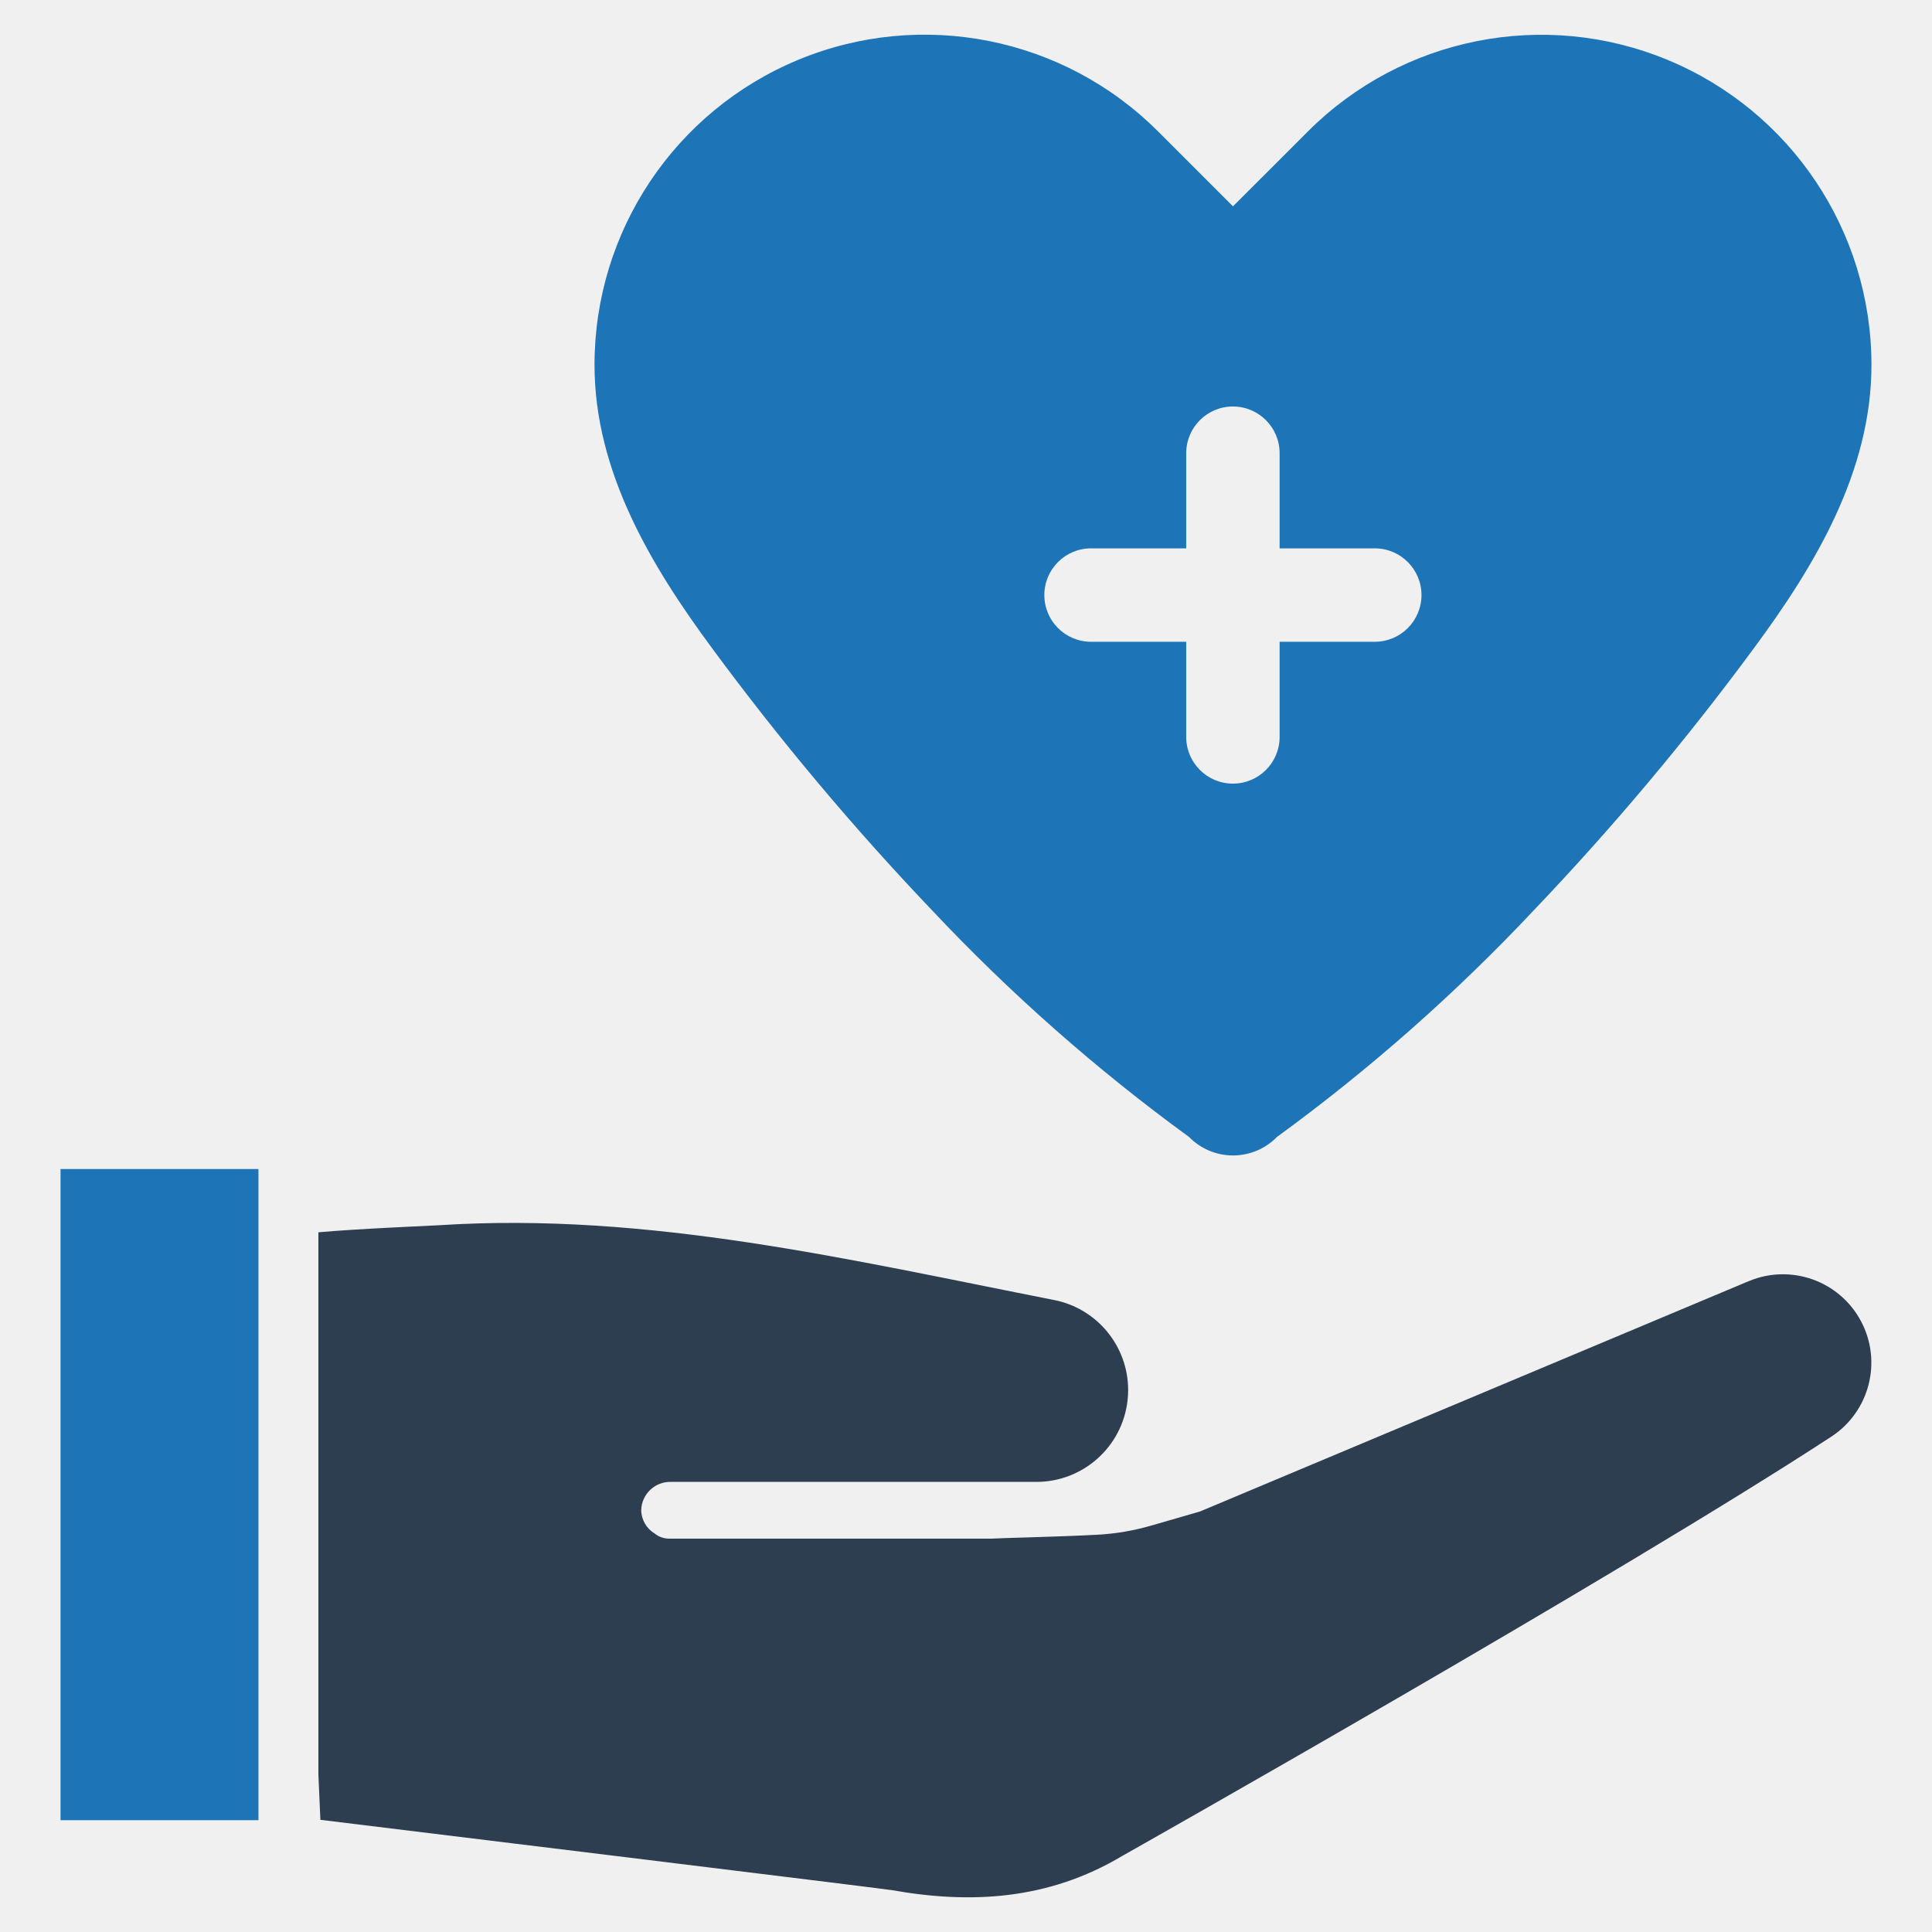
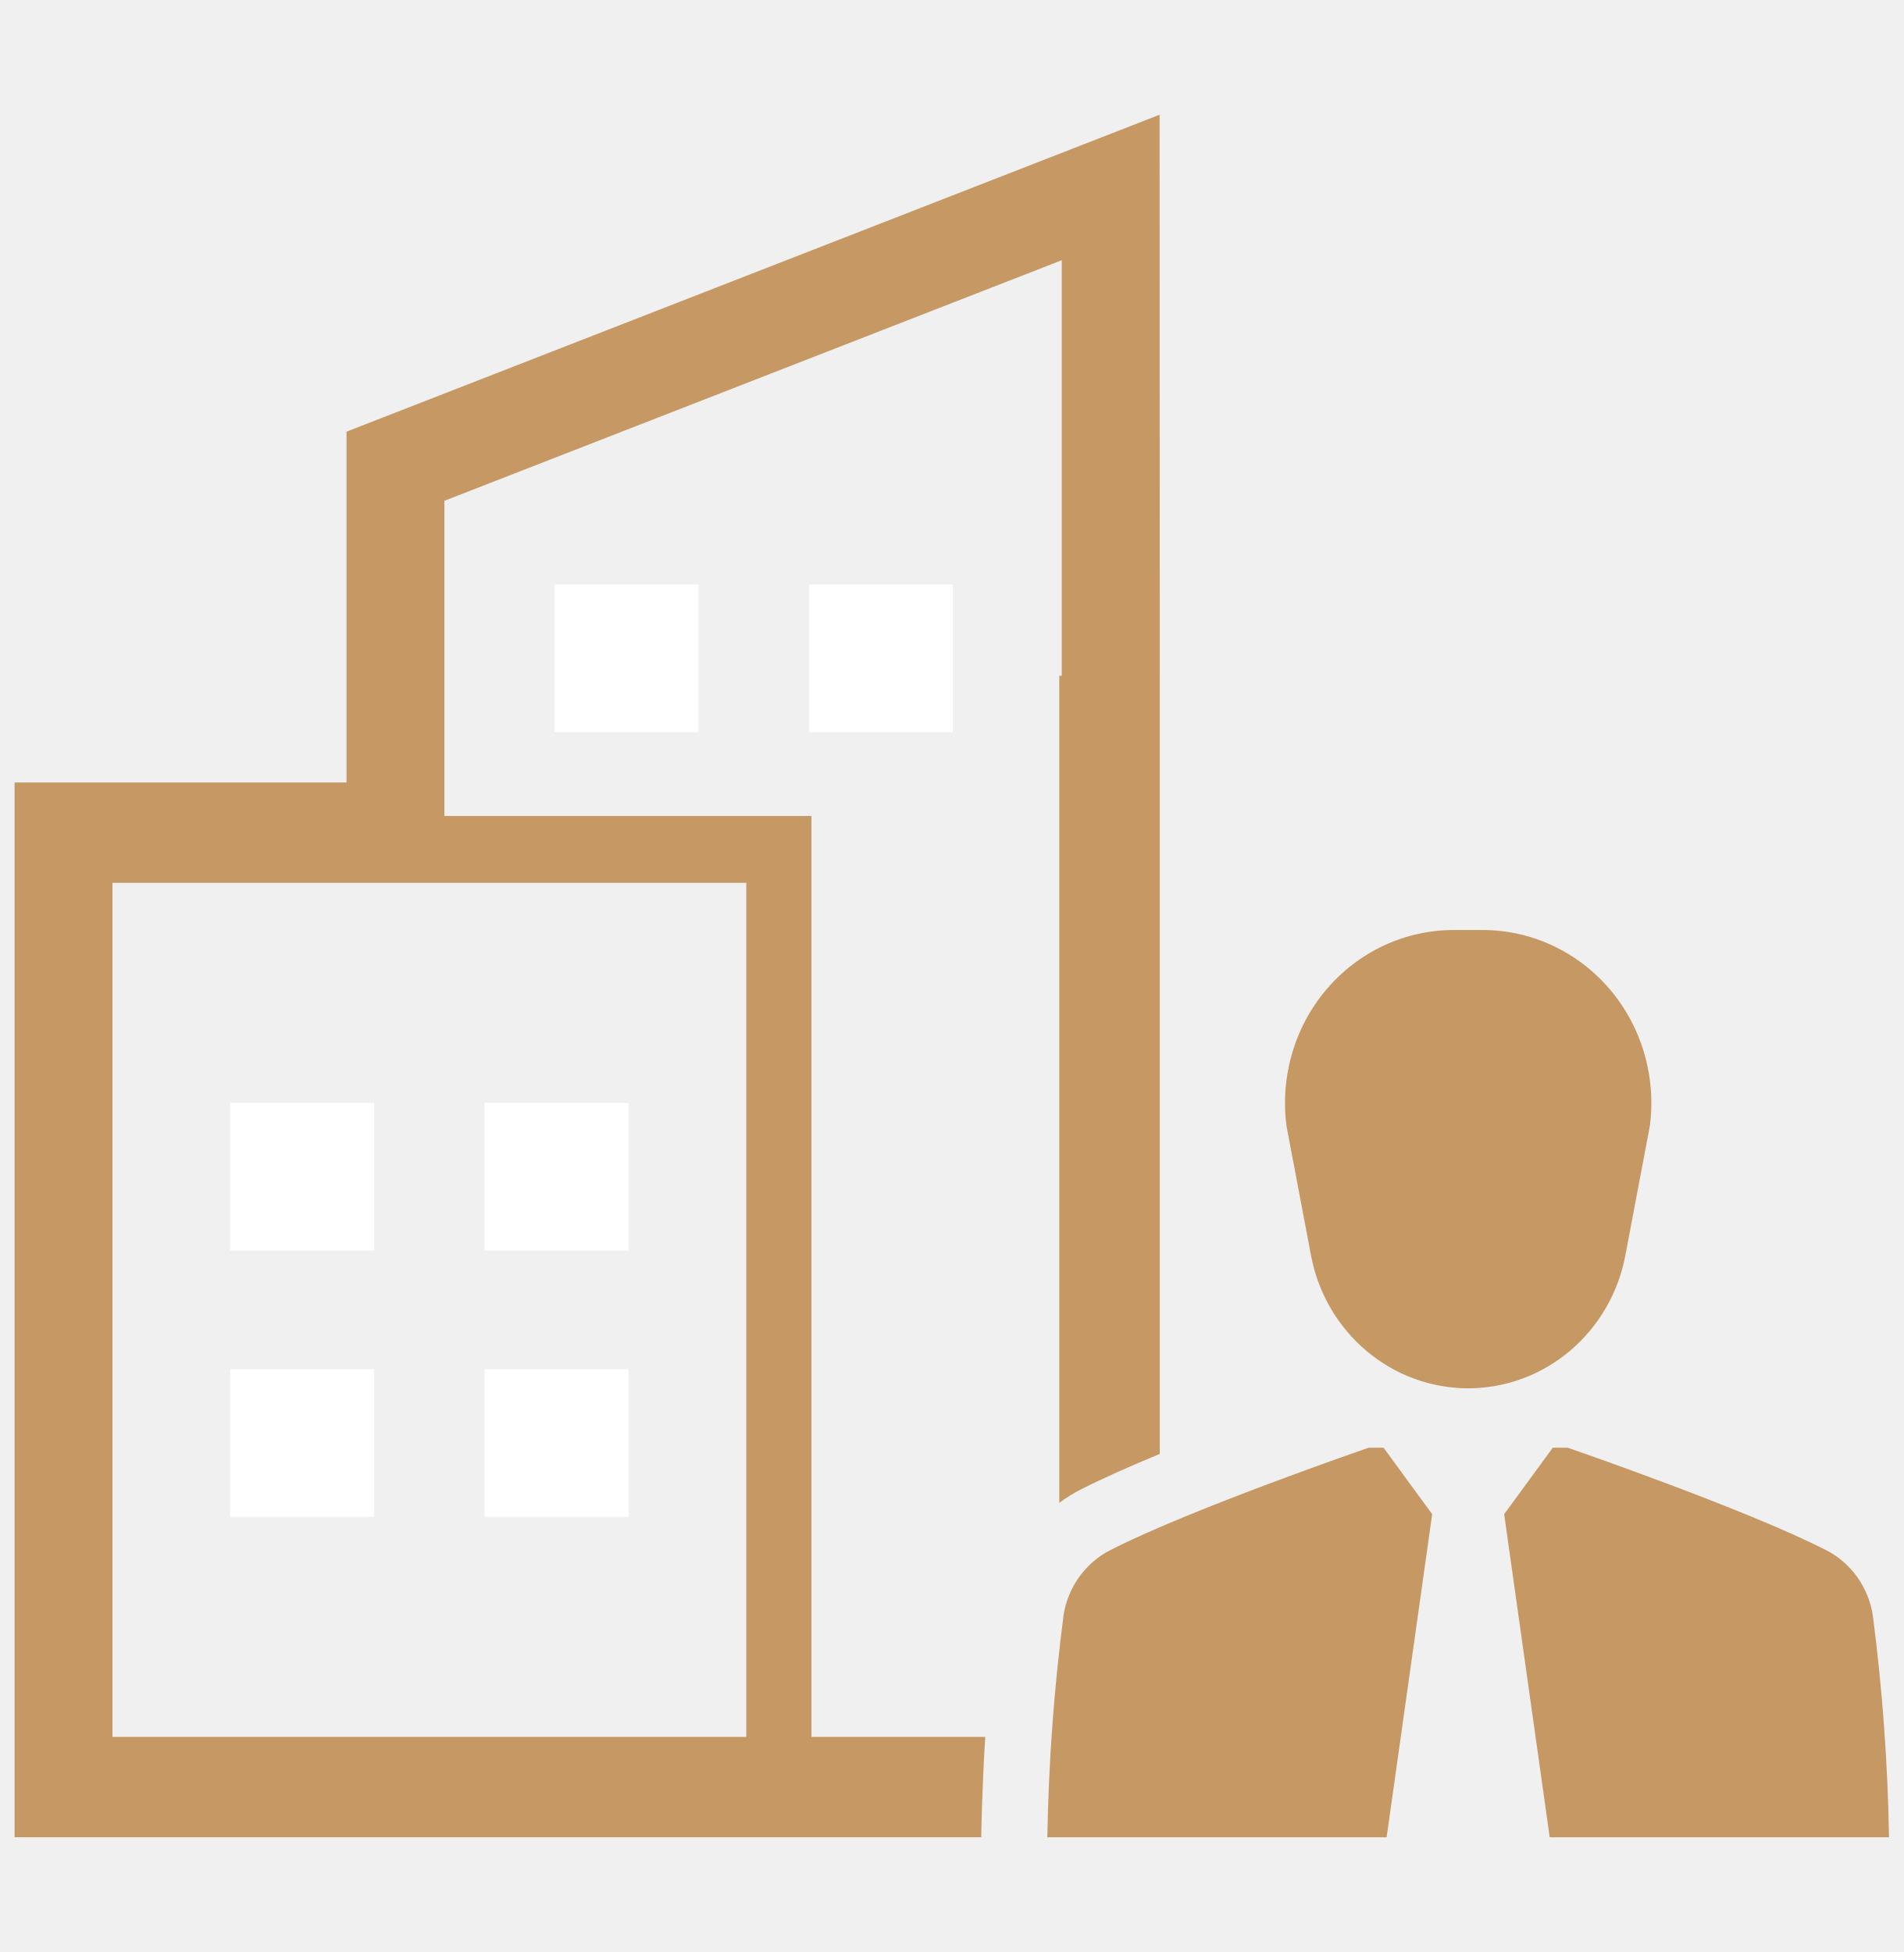
- <svg xmlns="http://www.w3.org/2000/svg" id="Layer_1" data-name="Layer 1" viewBox="0 0 128 128">
-   <defs>
-     <style>.cls-1{fill:#1d75b8;}.cls-2{fill:#2d3e50;}</style>
-   </defs>
-   <path class="cls-1" d="M61.728,60.286A121.968,121.968,0,0,0,78.776,75.327a4.074,4.074,0,0,0,5.825,0,121.89,121.89,0,0,0,17.039-15.041,179.105,179.105,0,0,0,14.535-17.306c4.076-5.505,7.814-11.747,7.814-18.806A21.874,21.874,0,0,0,86.652,8.707L81.688,13.67,76.725,8.707A21.869,21.869,0,0,0,39.388,24.174c0,7.059,3.738,13.301,7.814,18.806A179.014,179.014,0,0,0,61.728,60.286ZM72.285,36.33h6.304v-6.304a3.094,3.094,0,0,1,6.189,0v6.304h6.304a3.094,3.094,0,0,1,0,6.189h-6.304v6.304a3.094,3.094,0,1,1-6.189,0v-6.304H72.285a3.094,3.094,0,0,1,0-6.189Z" />
-   <path class="cls-2" d="M115.867,84.875,79.502,100.14l-3.241.937a15.875,15.875,0,0,1-3.535.602c-2.598.14-6.383.215-7.039.26H44.331a1.531,1.531,0,0,1-.957-.338,1.845,1.845,0,0,1-.892-1.559,1.923,1.923,0,0,1,1.979-1.863H68.662a6.078,6.078,0,0,0,6.037-5.36,5.598,5.598,0,0,0,.044-.721,6.082,6.082,0,0,0-4.906-5.969c-13.51-2.656-26.884-5.849-40.757-4.954-.54.034-5.408.233-7.986.468v35.927l.133,2.998c4.817.587,37.344,4.566,37.877,4.661,5.16.916,10.317.671,15.234-2.26a.792.792,0,0,1,.072-.041s32.629-18.414,46.926-27.75a5.856,5.856,0,0,0-5.47-10.3Z" />
-   <rect class="cls-1" x="4.011" y="77.451" width="13.113" height="43.142" />
+ <svg xmlns="http://www.w3.org/2000/svg" width="78" height="80" viewBox="0 0 78 80" fill="none">
+   <path d="M15.331 45.201H9.431V51.252H15.331V45.201Z" fill="white" />
+   <path d="M25.756 45.201H19.856V51.252H25.756V45.201Z" fill="white" />
+   <path d="M15.331 56.115H9.431V62.166H15.331V56.115Z" fill="white" />
+   <path d="M25.756 56.115H19.856V62.166H25.756V56.115Z" fill="white" />
+   <path d="M28.619 23.956H22.719V30.008H28.619V23.956Z" fill="white" />
+   <path d="M39.044 23.956H33.144V30.008H39.044V23.956Z" fill="white" />
+   <path d="M33.248 33.442H18.208V20.525L43.505 10.665V27.694H43.404V61.594C43.68 61.386 43.972 61.203 44.279 61.046C45.169 60.594 46.315 60.086 47.522 59.586V27.694L47.514 4.702L14.199 17.691V32.069H0.598V75.297H40.207V75.249C40.207 75.115 40.238 73.344 40.37 71.185H33.248V33.442ZM30.578 71.185H4.608V36.181H30.578V71.185Z" fill="#C69964" />
+   <path d="M76.733 66.165C76.639 65.603 76.417 65.072 76.086 64.615C75.755 64.157 75.324 63.786 74.827 63.532C71.513 61.837 64.239 59.333 64.239 59.333H63.624L61.633 62.056L63.499 75.298H77.402C77.351 72.243 77.128 69.193 76.733 66.165Z" fill="#C69964" />
+   <path d="M66.598 51.454L67.6 46.159C67.733 45.156 67.655 44.136 67.372 43.168C67.089 42.199 66.607 41.303 65.958 40.541C65.309 39.779 64.509 39.169 63.611 38.75C62.714 38.332 61.739 38.115 60.753 38.115H59.563C58.577 38.115 57.602 38.332 56.704 38.75C55.807 39.169 55.007 39.779 54.358 40.541C53.709 41.303 53.227 42.199 52.944 43.168C52.661 44.136 52.583 45.156 52.716 46.159L53.718 51.454C54.008 52.987 54.81 54.368 55.985 55.361C57.16 56.355 58.635 56.898 60.158 56.898C61.681 56.898 63.156 56.355 64.331 55.361C65.506 54.368 66.308 52.987 66.598 51.454H66.598Z" fill="#C69964" />
+   <path d="M56.077 59.333C56.077 59.333 48.803 61.837 45.489 63.532C44.992 63.786 44.561 64.157 44.23 64.615C43.899 65.072 43.677 65.603 43.583 66.165C43.188 69.193 42.965 72.243 42.914 75.298H56.817L58.683 62.056L56.692 59.333H56.077Z" fill="#C69964" />
</svg>
